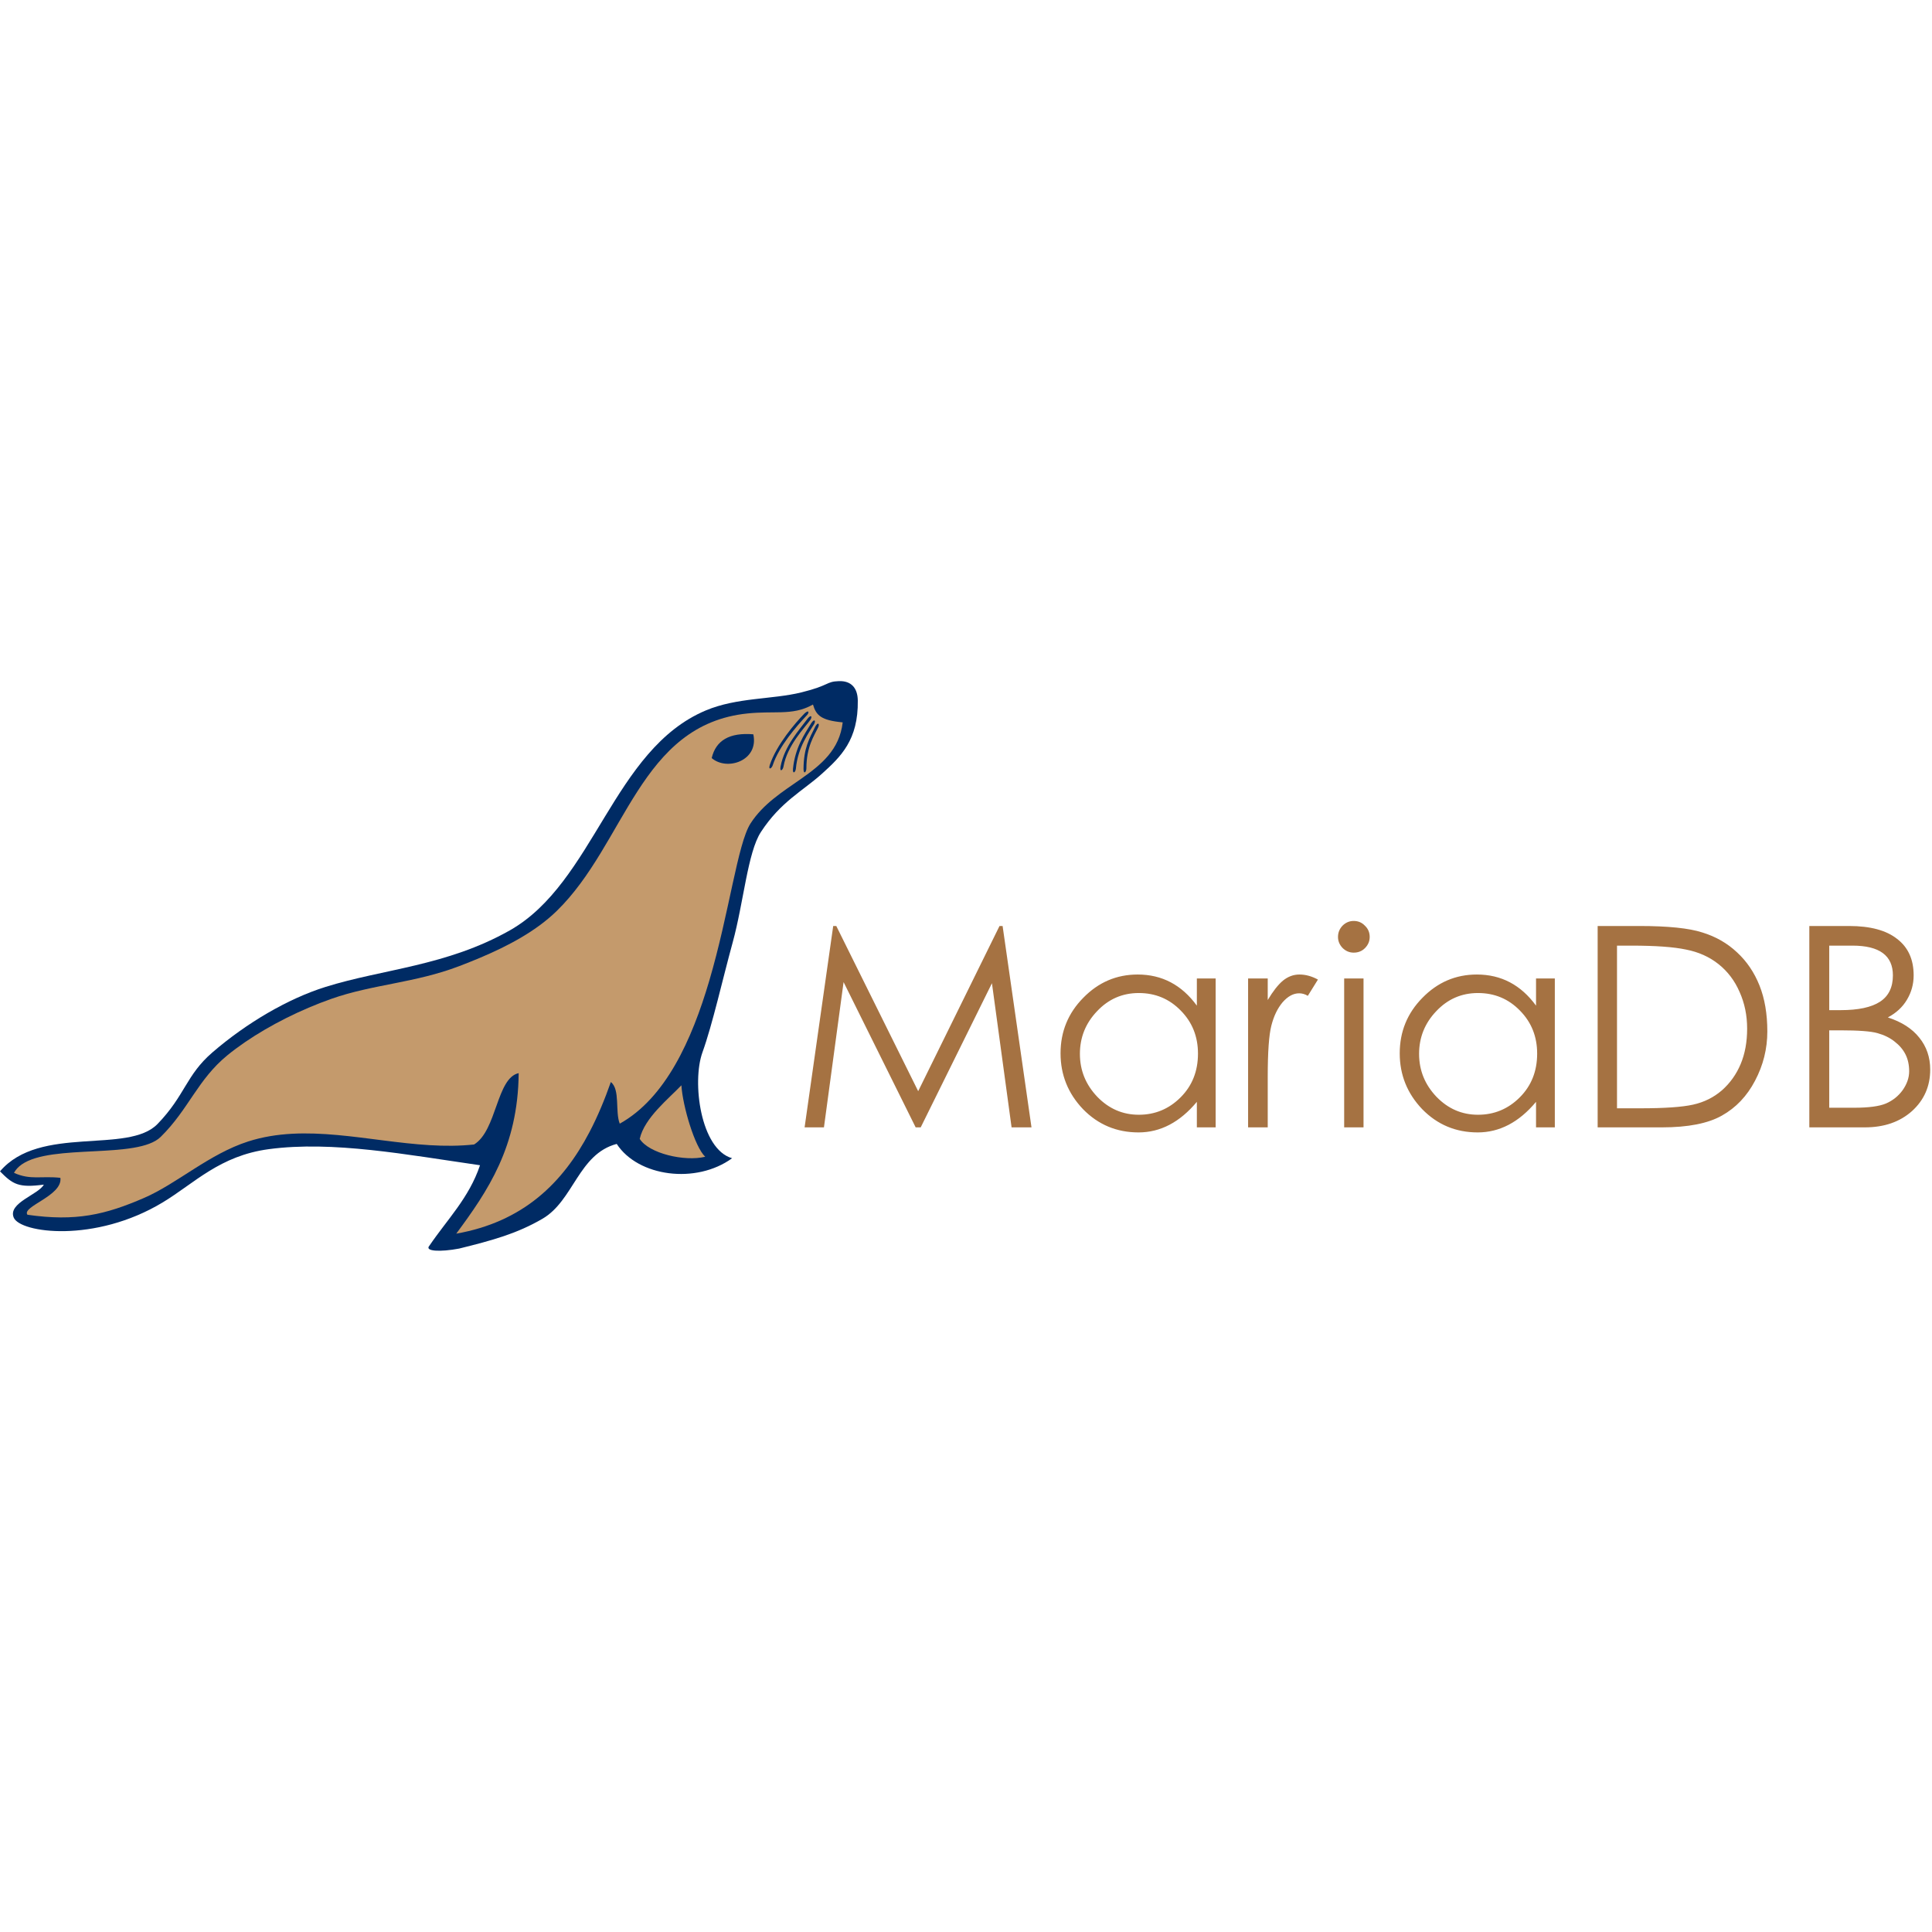
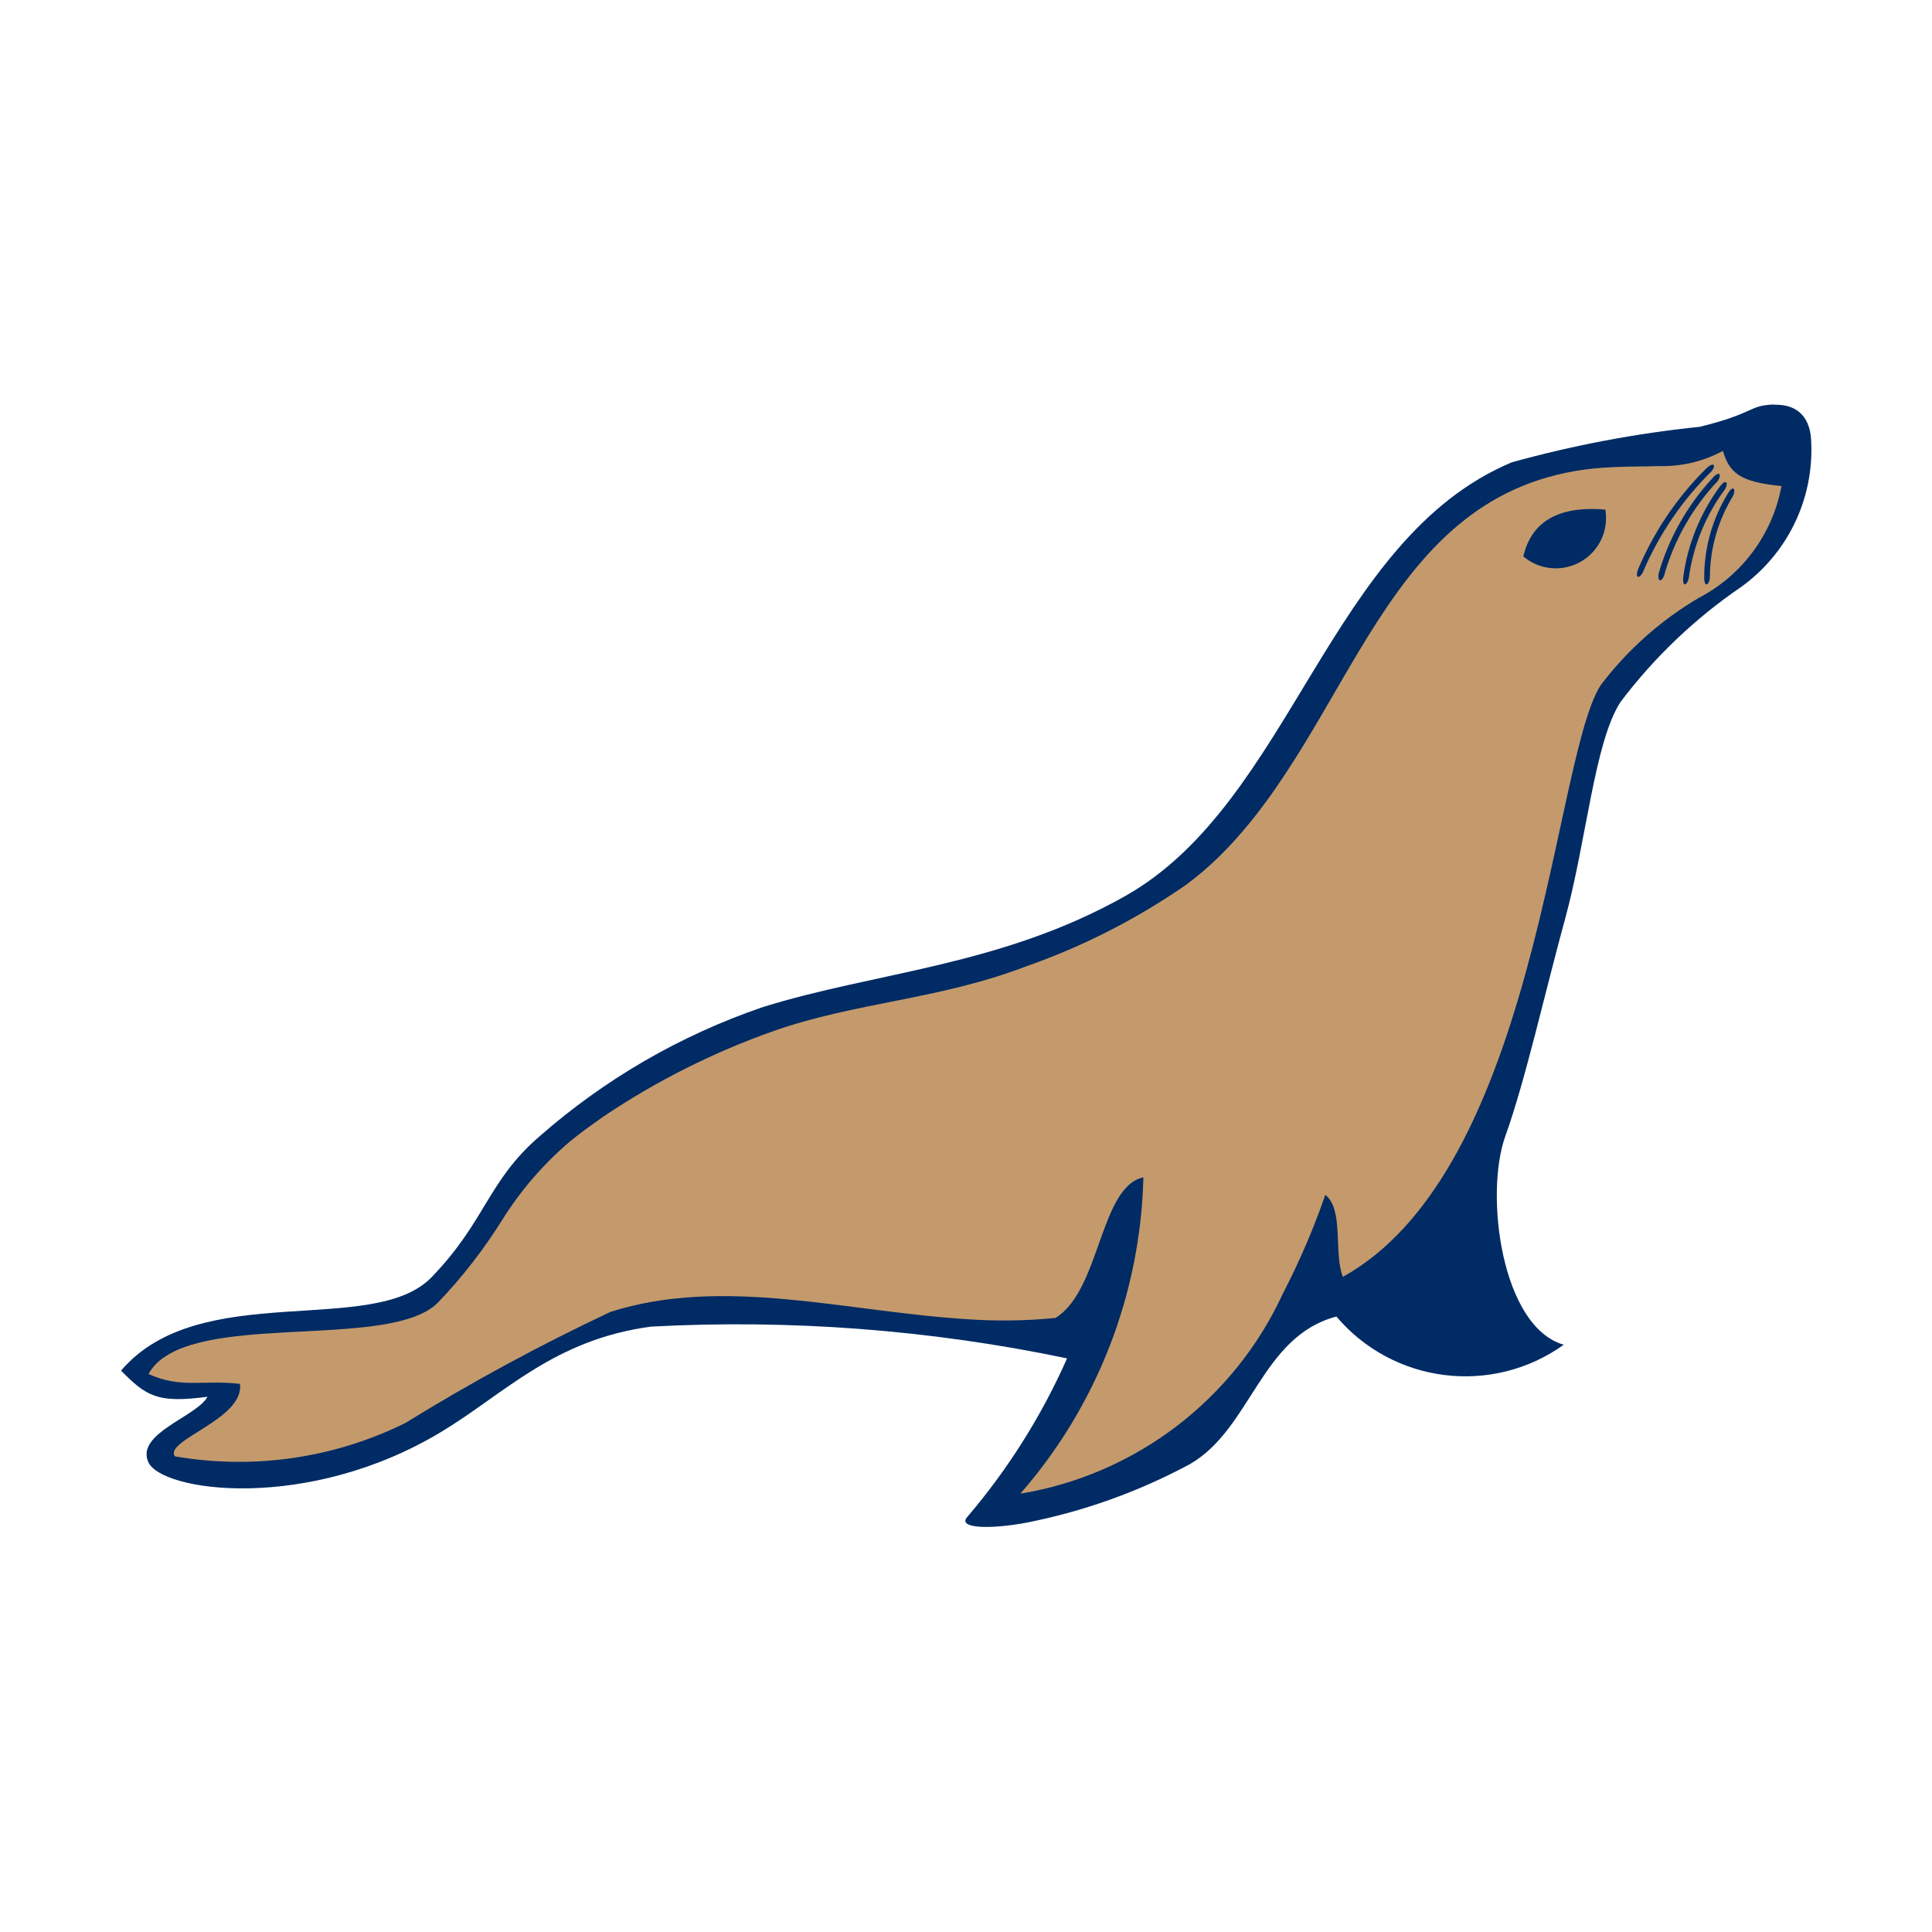
- <svg xmlns="http://www.w3.org/2000/svg" width="512px" height="512px" viewBox="0 -180.5 512 512" version="1.1" preserveAspectRatio="xMidYMid">
-   <g>
-     <path d="M391.383,77.757 C397.824,77.757 403.051,80.507 407.065,86.007 L407.065,78.798 L412.045,78.798 L412.045,118.264 L407.065,118.264 L407.065,111.501 C402.556,116.902 397.403,119.602 391.605,119.602 C385.808,119.602 380.903,117.546 376.889,113.433 C372.925,109.271 370.943,104.341 370.943,98.643 C370.943,92.895 372.95,87.99 376.963,83.926 C380.977,79.814 385.783,77.757 391.383,77.757 Z M301.497,77.757 C307.938,77.757 313.166,80.507 317.179,86.007 L317.179,78.798 L322.159,78.798 L322.159,118.264 L317.179,118.264 L317.179,111.501 C312.67,116.902 307.517,119.602 301.72,119.602 C295.922,119.602 291.017,117.546 287.003,113.433 C283.039,109.271 281.057,104.341 281.057,98.643 C281.057,92.895 283.064,87.99 287.078,83.926 C291.091,79.814 295.898,77.757 301.497,77.757 Z M434.469,64.899 C442.05,64.899 447.6,65.469 451.118,66.609 C454.685,67.699 457.757,69.458 460.334,71.886 C462.911,74.264 464.893,77.188 466.28,80.656 C467.667,84.125 468.361,88.188 468.361,92.845 C468.361,97.453 467.271,101.814 465.091,105.926 C462.96,109.99 460.037,113.062 456.32,115.143 C452.654,117.224 447.352,118.264 440.415,118.264 L423.395,118.264 L423.395,64.899 L434.469,64.899 Z M361.348,78.798 L361.348,118.264 L356.219,118.264 L356.219,78.798 L361.348,78.798 Z M221.626,64.899 L243.328,108.676 L264.882,64.899 L265.7,64.899 L273.356,118.264 L268.079,118.264 L262.876,80.062 L243.997,118.264 L242.659,118.264 L223.558,79.764 L218.355,118.264 L213.227,118.264 L220.808,64.899 L221.626,64.899 Z M344.36,77.757 C345.995,77.757 347.631,78.203 349.266,79.095 L346.59,83.406 C345.847,82.96 345.079,82.737 344.286,82.737 C342.75,82.737 341.288,83.53 339.901,85.116 C338.563,86.701 337.572,88.758 336.928,91.285 C336.284,93.762 335.962,98.296 335.962,104.886 L335.962,118.264 L330.759,118.264 L330.759,78.798 L335.962,78.798 L335.962,84.521 C337.349,82.192 338.687,80.483 339.975,79.393 C341.313,78.303 342.775,77.757 344.36,77.757 Z M490.044,64.899 C495.643,64.899 499.879,66.039 502.753,68.318 C505.677,70.548 507.138,73.769 507.138,77.98 C507.138,80.309 506.544,82.465 505.355,84.447 C504.215,86.379 502.53,87.94 500.301,89.129 C503.967,90.318 506.742,92.102 508.625,94.48 C510.557,96.859 511.524,99.683 511.524,102.953 C511.524,107.363 509.913,111.03 506.693,113.954 C503.472,116.827 499.31,118.264 494.206,118.264 L479.49,118.264 L479.49,64.899 L490.044,64.899 Z M391.68,82.663 C387.319,82.663 383.628,84.273 380.605,87.494 C377.583,90.665 376.072,94.431 376.072,98.791 C376.072,103.152 377.608,106.942 380.68,110.163 C383.752,113.334 387.418,114.92 391.68,114.92 C395.991,114.92 399.682,113.384 402.754,110.312 C405.826,107.24 407.362,103.375 407.362,98.717 C407.362,94.208 405.851,90.417 402.828,87.345 C399.806,84.224 396.09,82.663 391.68,82.663 Z M301.794,82.663 C297.434,82.663 293.742,84.273 290.72,87.494 C287.697,90.665 286.186,94.431 286.186,98.791 C286.186,103.152 287.722,106.942 290.794,110.163 C293.866,113.334 297.533,114.92 301.794,114.92 C306.105,114.92 309.796,113.384 312.868,110.312 C315.94,107.24 317.477,103.375 317.477,98.717 C317.477,94.208 315.965,90.417 312.943,87.345 C309.92,84.224 306.204,82.663 301.794,82.663 Z M432.314,70.102 L428.523,70.102 L428.523,113.21 L434.692,113.21 C441.133,113.21 445.791,112.888 448.665,112.244 C451.588,111.6 454.14,110.336 456.32,108.454 C458.501,106.521 460.161,104.192 461.3,101.467 C462.44,98.742 463.01,95.62 463.01,92.102 C463.01,88.584 462.341,85.339 461.003,82.366 C459.715,79.393 457.856,76.94 455.429,75.007 C453.001,73.075 450.127,71.787 446.807,71.143 C443.537,70.449 438.705,70.102 432.314,70.102 Z M487.74,92.548 L484.767,92.548 L484.767,113.062 L491.382,113.062 C495.197,113.062 497.997,112.69 499.78,111.947 C501.614,111.154 503.1,109.965 504.24,108.379 C505.379,106.744 505.949,105.084 505.949,103.399 C505.949,101.715 505.627,100.228 504.983,98.94 C504.339,97.652 503.373,96.512 502.084,95.521 C500.846,94.53 499.334,93.787 497.551,93.291 C495.816,92.796 492.546,92.548 487.74,92.548 Z M490.936,70.102 L484.767,70.102 L484.767,87.197 L487.814,87.197 C492.472,87.197 495.94,86.453 498.22,84.967 C500.499,83.48 501.638,81.152 501.638,77.98 C501.638,72.728 498.071,70.102 490.936,70.102 Z M358.746,63.561 C359.935,63.561 360.926,63.983 361.719,64.825 C362.561,65.618 362.983,66.609 362.983,67.798 C362.983,68.938 362.561,69.929 361.719,70.771 C360.926,71.564 359.935,71.96 358.746,71.96 C357.607,71.96 356.616,71.539 355.773,70.697 C354.98,69.854 354.584,68.888 354.584,67.798 C354.584,66.658 354.98,65.667 355.773,64.825 C356.616,63.983 357.607,63.561 358.746,63.561 Z" fill="#A57242" fill-rule="nonzero" />
-     <path d="M222.341,0.004 C218.827,0.116 219.939,1.129 212.347,2.997 C204.681,4.883 195.317,4.305 187.062,7.767 C162.419,18.102 157.474,53.425 135.072,66.078 C118.326,75.537 101.431,76.291 86.242,81.051 C76.26,84.181 65.34,90.6 56.296,98.394 C49.276,104.446 49.093,109.767 41.758,117.357 C33.912,125.476 10.576,117.494 0,129.92 C3.407,133.365 4.901,134.33 11.615,133.436 C10.225,136.071 2.031,138.291 3.635,142.167 C5.322,146.245 25.132,149.01 43.141,138.137 C51.527,133.074 58.207,125.776 71.269,124.034 C88.171,121.781 107.643,125.479 127.21,128.3 C124.309,136.951 118.483,142.704 113.817,149.594 C112.372,151.15 116.72,151.325 121.679,150.384 C130.6,148.178 137.03,146.402 143.763,142.483 C152.035,137.668 153.288,125.322 163.437,122.651 C169.092,131.342 184.471,133.395 194.015,126.443 C185.641,124.073 183.326,106.249 186.153,98.394 C188.831,90.959 191.476,79.066 194.173,69.239 C197.068,58.684 198.136,45.38 201.64,40.004 C206.911,31.915 212.735,29.137 217.792,24.576 C222.849,20.015 227.477,15.575 227.325,5.137 C227.277,1.776 225.538,-0.098 222.341,0.004 L222.341,0.004 Z" fill="#002B64" />
-     <path d="M215.447,6.206 C216.292,9.085 217.613,10.406 223.324,10.934 C222.49,18.175 217.659,22.136 212.244,25.936 C207.478,29.279 202.256,32.497 198.901,37.719 C195.464,43.067 193.282,61.373 187.952,79.451 C183.345,95.071 176.388,110.516 164.239,117.283 C162.97,114.089 164.401,108.193 161.877,106.255 C160.243,110.913 158.396,115.358 156.233,119.489 C149.105,133.115 138.55,143.317 120.912,146.432 C129.281,135.107 137.283,123.412 137.456,103.893 C131.566,105.167 131.691,119.08 125.64,122.799 C121.76,123.221 117.83,123.219 113.874,122.981 C97.629,122.008 80.964,117.125 65.767,122.001 C55.42,125.322 46.957,133.157 38.195,136.957 C27.897,141.423 20.098,143.26 7.274,141.423 C5.646,139.23 16.66,136.399 16.001,131.637 C10.982,131.082 8.068,132.298 3.705,130.316 C4.187,129.429 4.895,128.689 5.786,128.073 C13.782,122.539 36.495,126.766 42.573,120.798 C46.325,117.117 48.787,113.263 51.335,109.517 C53.807,105.883 56.362,102.349 60.254,99.165 C61.692,97.989 63.254,96.827 64.913,95.693 C71.546,91.154 79.752,87.036 87.828,84.198 C98.829,80.331 109.976,80.012 121.702,75.532 C128.946,72.763 136.823,69.344 143.244,64.559 C144.768,63.421 146.211,62.209 147.544,60.909 C165.879,43.036 169.514,11.508 198.119,8.57 C201.578,8.215 204.409,8.33 206.987,8.251 C209.958,8.163 212.587,7.818 215.447,6.206 Z M180.575,107.113 C180.917,112.577 184.088,123.417 186.889,126.052 C181.405,127.386 171.957,125.182 169.534,121.314 C170.779,115.728 177.259,110.622 180.575,107.113 Z" fill="#C49A6C" fill-rule="nonzero" />
-     <path d="M216.84,12.225 C215.763,14.484 213.701,17.397 213.701,23.148 C213.692,24.135 212.951,24.811 212.939,23.289 C212.994,17.669 214.482,15.239 216.063,12.046 C216.797,10.737 217.24,11.277 216.84,12.225 Z M215.755,11.374 C214.485,13.53 211.425,17.461 210.92,23.191 C210.826,24.173 210.027,24.781 210.149,23.263 C210.7,17.67 213.145,14.169 215.001,11.126 C215.843,9.889 216.238,10.465 215.755,11.374 Z M214.767,10.247 C213.319,12.287 208.61,17.009 207.625,22.676 C207.448,23.646 206.601,24.187 206.85,22.684 C207.869,17.155 211.929,12.81 214.034,9.937 C214.977,8.773 215.322,9.381 214.767,10.247 Z M213.884,8.989 L213.408,9.495 C211.303,11.753 206.411,17.259 204.781,22.298 C204.467,23.234 203.553,23.651 204.012,22.197 C205.797,16.867 210.714,11.126 213.202,8.578 C214.3,7.558 214.556,8.209 213.884,8.989 Z M188.609,20.399 C189.7,15.713 193.345,13.578 199.637,14.099 C201.155,21.093 192.658,23.915 188.609,20.399 Z" fill="#002B64" />
-   </g>
+ <svg xmlns="http://www.w3.org/2000/svg" width="32px" height="32px" viewBox="0 0 32 32">
+   <path d="M29.386,6.7c-.433.014-.3.139-1.231.369a18.911,18.911,0,0,0-3.114.588c-3.035,1.273-3.644,5.624-6.4,7.182-2.063,1.165-4.143,1.258-6.014,1.844a11,11,0,0,0-3.688,2.136c-.865.745-.887,1.4-1.791,2.336-.966,1-3.841.017-5.143,1.547.42.424.6.543,1.431.433-.171.325-1.18.6-.983,1.075.208.5,2.648.843,4.866-.5,1.033-.624,1.856-1.523,3.465-1.737a26.674,26.674,0,0,1,6.89.526,10.738,10.738,0,0,1-1.65,2.623c-.178.192.357.213.968.1a9.644,9.644,0,0,0,2.72-.973c1.019-.593,1.173-2.114,2.423-2.443a2.8,2.8,0,0,0,3.766.467c-1.031-.292-1.316-2.487-.968-3.455.33-.916.656-2.381.988-3.591.357-1.3.488-2.939.92-3.6a8.517,8.517,0,0,1,1.99-1.9A2.792,2.792,0,0,0,30,7.336c-.006-.414-.22-.645-.614-.632Z" style="fill:#002b64" />
+   <path d="M2.9,24.122a6.216,6.216,0,0,0,3.809-.55,34.319,34.319,0,0,1,3.4-1.842c1.872-.6,3.924,0,5.925.121a8.616,8.616,0,0,0,1.449-.022c.745-.458.73-2.172,1.455-2.329a8.263,8.263,0,0,1-2.038,5.24,5.835,5.835,0,0,0,4.351-3.319,12.259,12.259,0,0,0,.7-1.63c.311.239.135.965.291,1.358,1.5-.834,2.353-2.736,2.921-4.66.656-2.227.925-4.481,1.349-5.14A5.608,5.608,0,0,1,28.142,9.9,2.625,2.625,0,0,0,29.507,8.05c-.7-.065-.866-.228-.97-.582a2.1,2.1,0,0,1-1.042.252c-.317.01-.666,0-1.092.039-3.523.362-3.971,4.245-6.229,6.447a5.3,5.3,0,0,1-.53.45,11.107,11.107,0,0,1-2.653,1.352c-1.444.552-2.817.591-4.172,1.067A12.5,12.5,0,0,0,10,18.49c-.2.14-.4.283-.574.428a5.62,5.62,0,0,0-1.1,1.275,8.473,8.473,0,0,1-1.079,1.389c-.749.735-3.546.214-4.531.9a.8.8,0,0,0-.256.276c.537.244.9.094,1.514.163.081.587-1.275.935-1.075,1.205Z" style="fill:#c49a6c" />
+   <path d="M25.231,9.216a.832.832,0,0,0,1.358-.776C25.814,8.375,25.365,8.638,25.231,9.216Z" style="fill:#002b64" />
+   <path d="M28.708,8.209a2.594,2.594,0,0,0-.387,1.345c0,.122-.092.2-.094.017a2.649,2.649,0,0,1,.385-1.385C28.7,8.026,28.757,8.092,28.708,8.209Z" style="fill:#002b64" />
+   <path d="M28.574,8.1a3.2,3.2,0,0,0-.6,1.455c-.012.121-.11.2-.095.009a3.263,3.263,0,0,1,.6-1.495C28.585,7.921,28.634,7.992,28.574,8.1Z" style="fill:#002b64" />
+   <path d="M28.453,7.965a3.785,3.785,0,0,0-.88,1.531c-.022.119-.126.186-.1,0a3.928,3.928,0,0,1,.885-1.57C28.479,7.784,28.521,7.859,28.453,7.965Z" style="fill:#002b64" />
+   <path d="M28.344,7.81A5.223,5.223,0,0,0,27.223,9.45c-.039.115-.151.167-.095-.012A5.193,5.193,0,0,1,28.26,7.76c.135-.126.167-.045.084.051Z" style="fill:#002b64" />
</svg>
